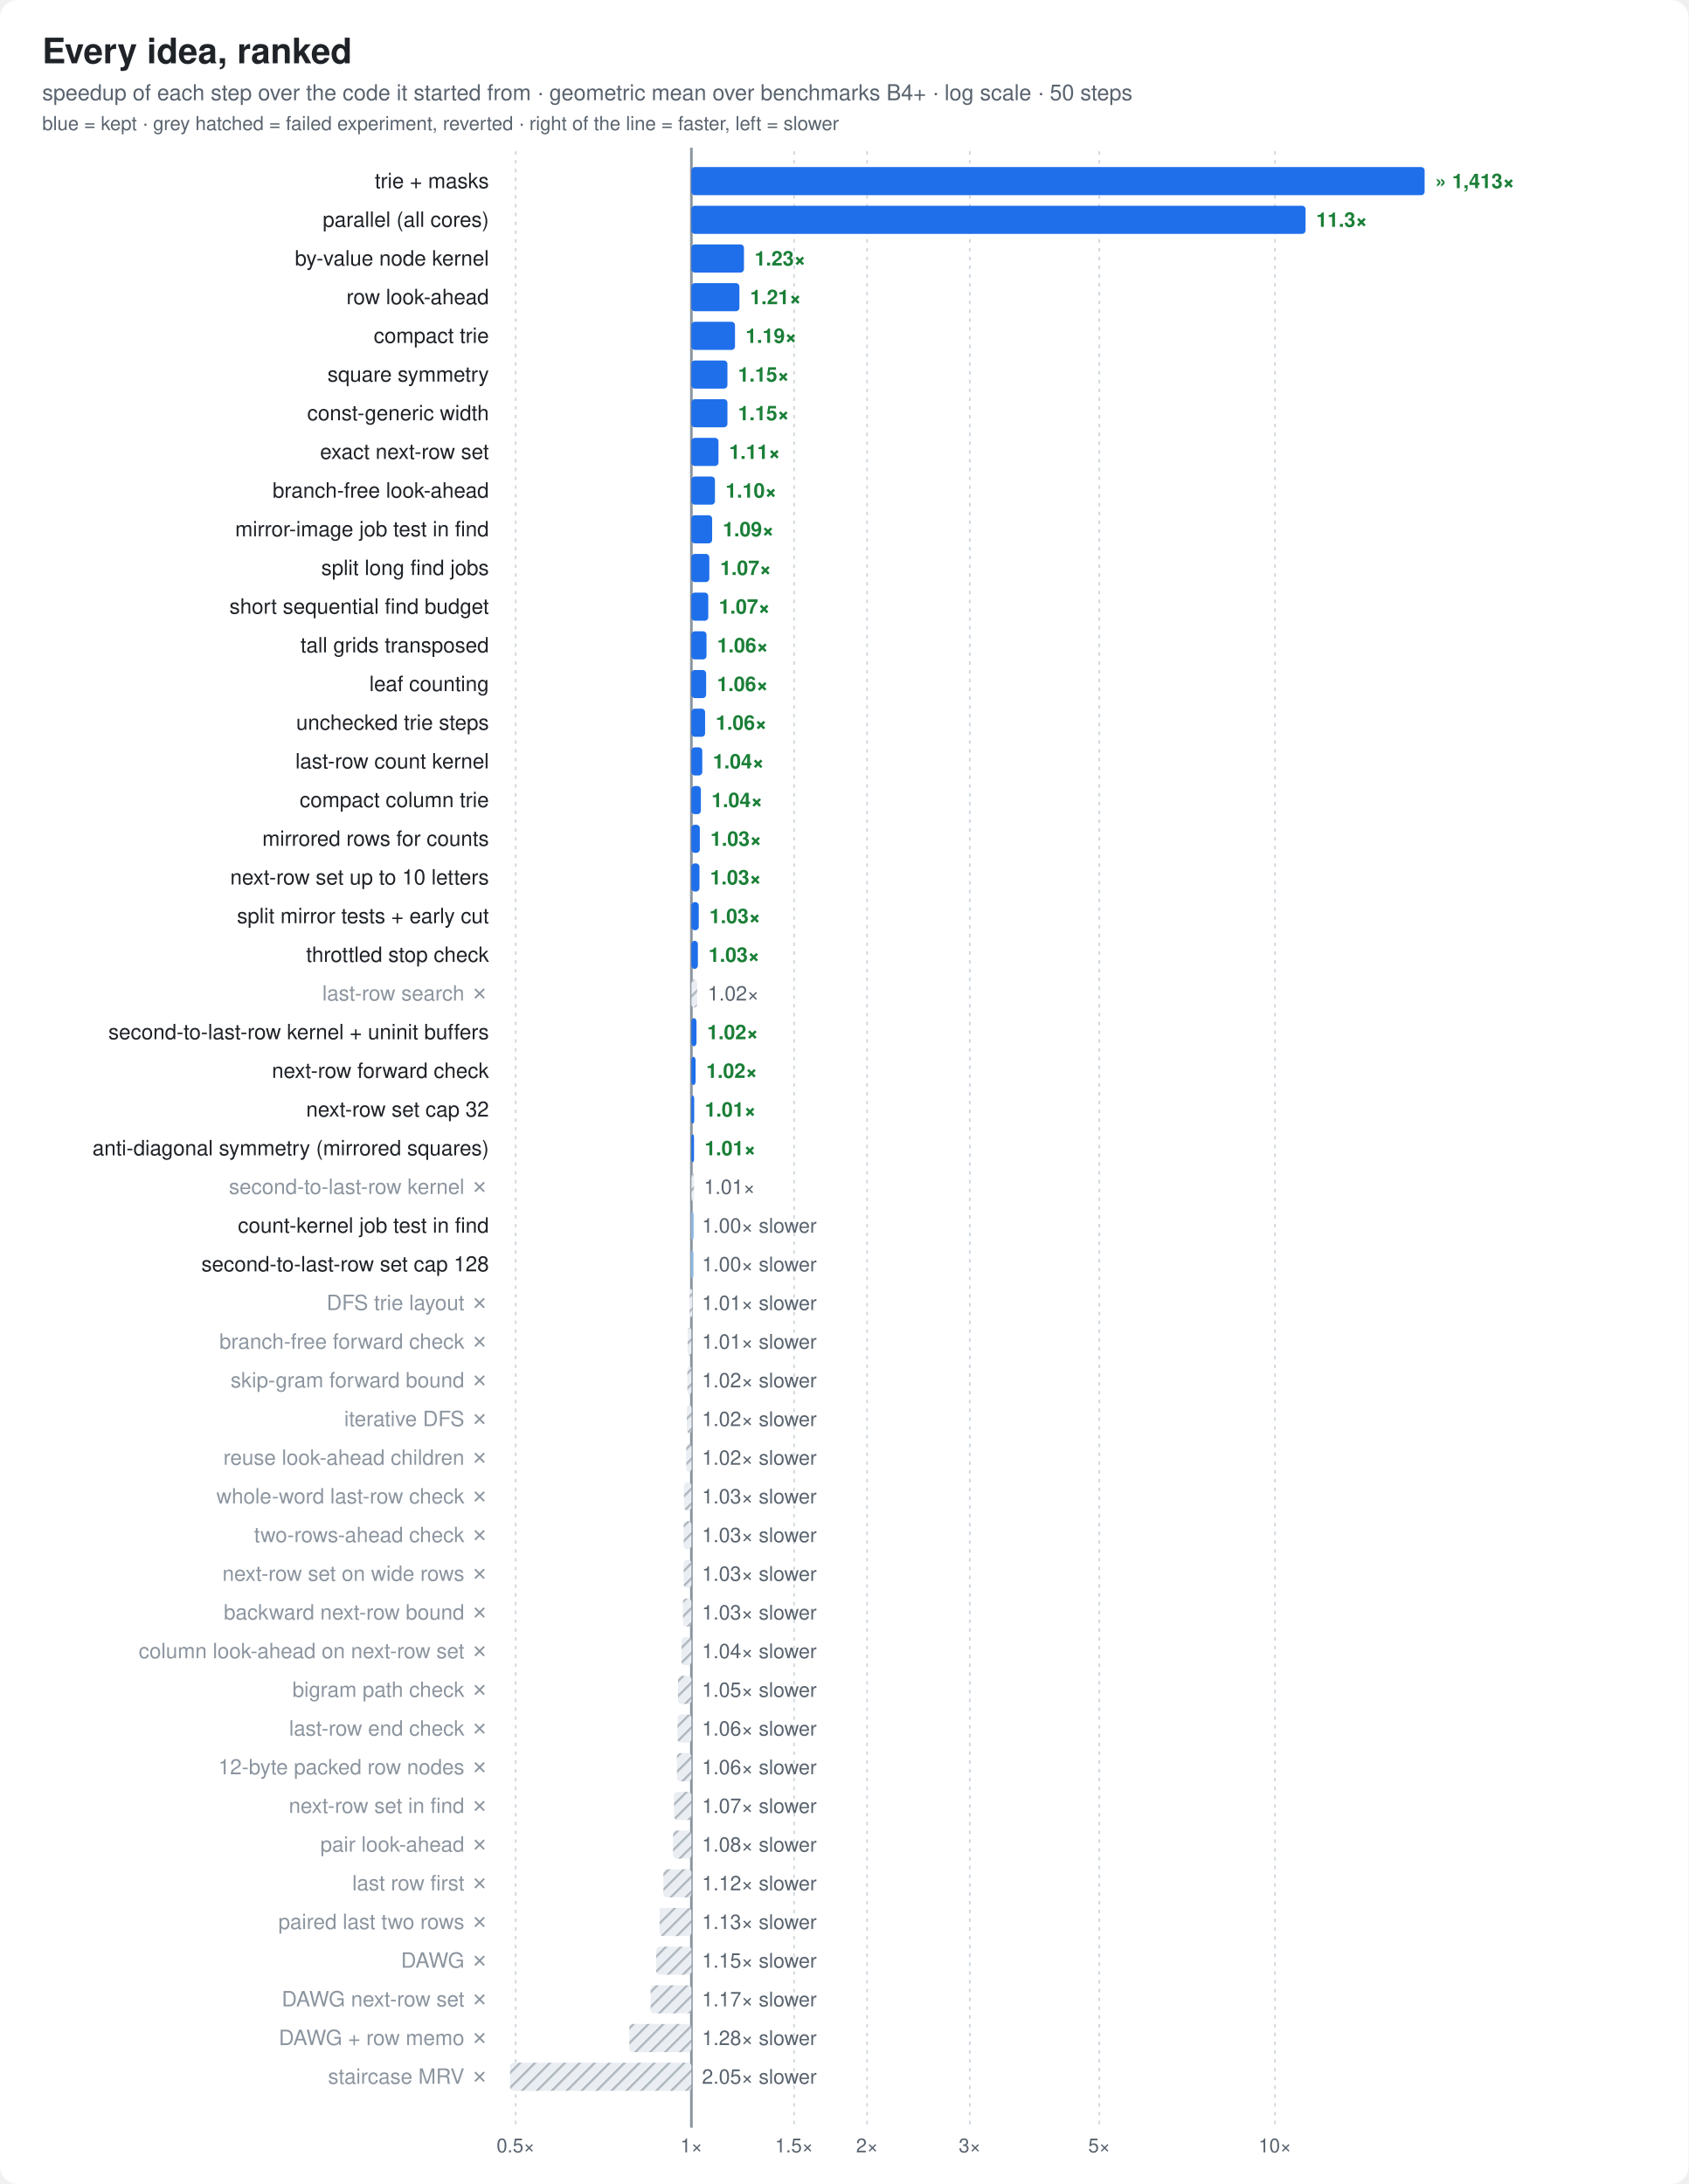
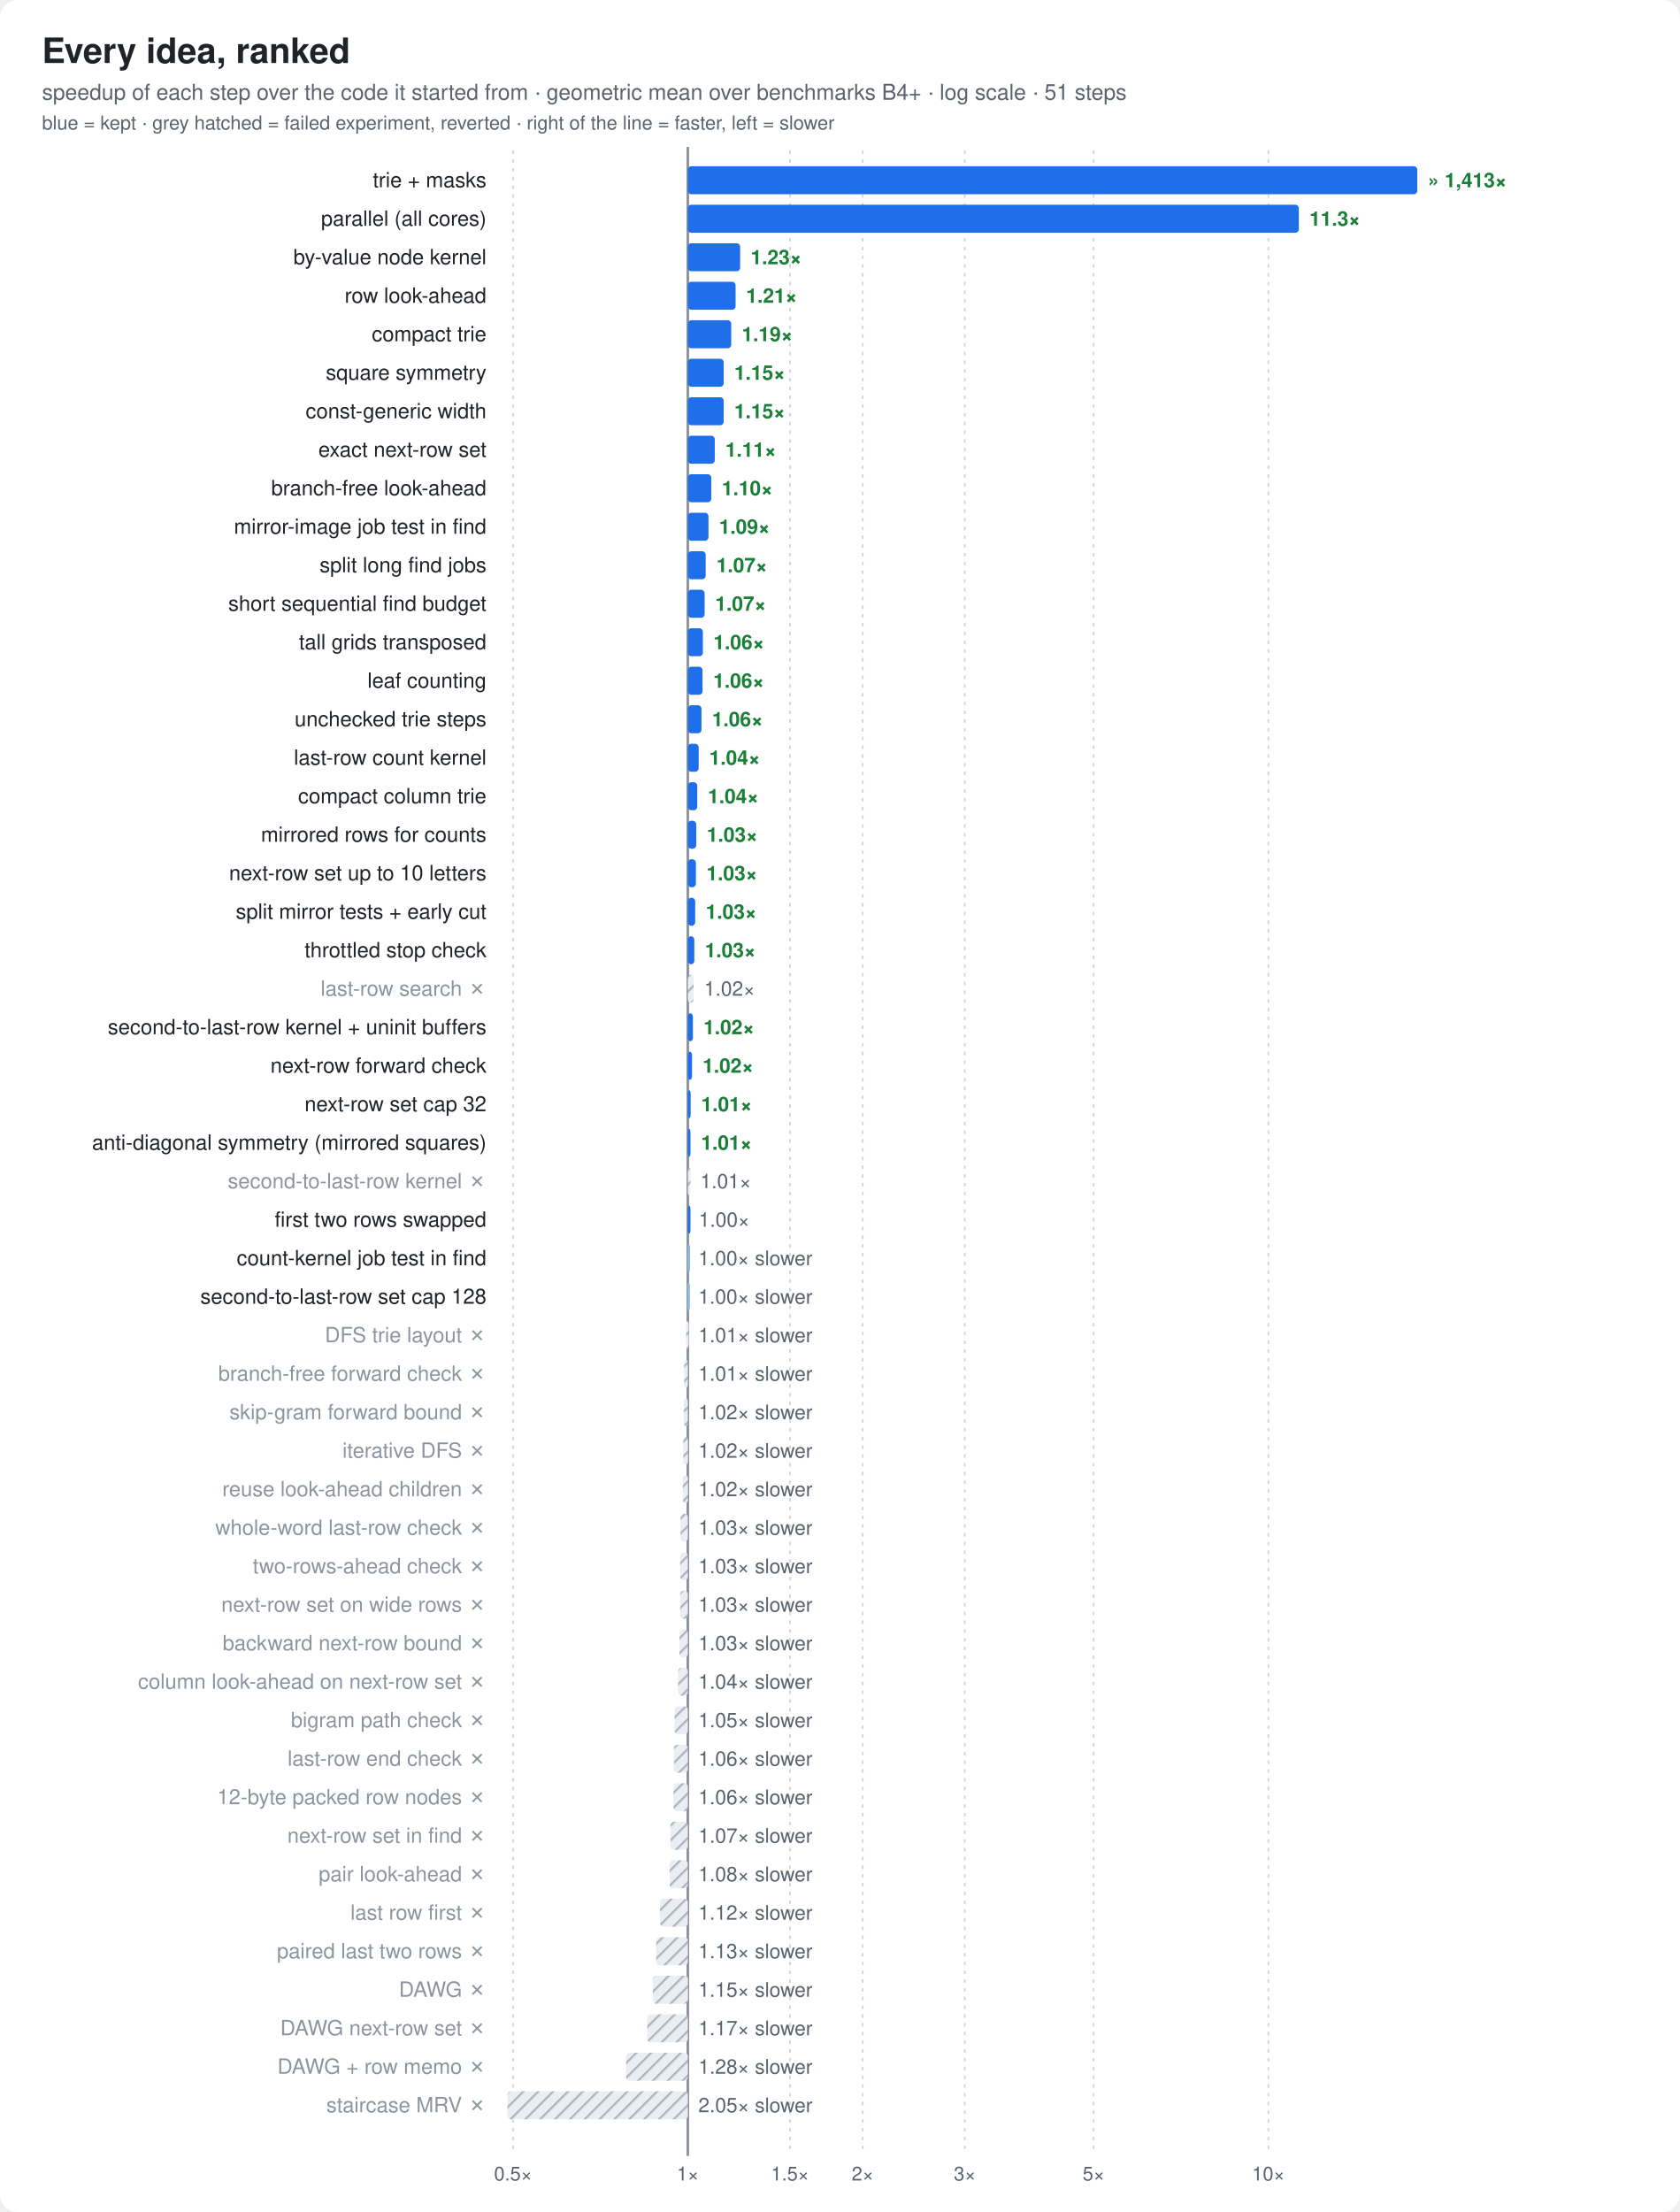
- <svg xmlns="http://www.w3.org/2000/svg" width="960" height="1242" viewBox="0 0 960 1242" font-family="ui-sans-serif,-apple-system,Segoe UI,Helvetica,Arial,sans-serif">
+ <svg xmlns="http://www.w3.org/2000/svg" width="960" height="1264" viewBox="0 0 960 1264" font-family="ui-sans-serif,-apple-system,Segoe UI,Helvetica,Arial,sans-serif">
  <style>
  .bg{fill:#ffffff} .t{fill:#1f2328} .m{fill:#59636e} .g{stroke:#d1d9e0}
  .bar{fill:#8fb8de} .best{fill:#1f6feb} .x{fill:#1a7f37;font-weight:600}
  .fail{fill:url(#hatch)} .hs{stroke:#afb8c1} .hb{fill:#eaeef2} .f{fill:#cf222e;font-weight:600}
  .ft{fill:#8c959f} .cur{fill:#1f6feb;font-weight:700}
  .ln{stroke:#1f6feb;fill:none} .lnf{fill:#1f6feb} .ctx{stroke:#afb8c1;fill:none} .ring{stroke:#ffffff}
  .fx{stroke:#8c959f;fill:none} .area{fill:#1f6feb;fill-opacity:.08} .tile{fill:#f6f8fa;stroke:#d1d9e0}
  .big{fill:#1f6feb;font-weight:800}
  .s2{stroke:#eb6834;fill:none} .s2f{fill:#eb6834} .s3{stroke:#1baf7a;fill:none} .s3f{fill:#1baf7a}
  @media (prefers-color-scheme: dark){
    .s2{stroke:#d95926} .s2f{fill:#d95926} .s3{stroke:#199e70} .s3f{fill:#199e70}
    .bg{fill:#0d1117} .t{fill:#e6edf3} .m{fill:#9198a1} .g{stroke:#30363d}
    .bar{fill:#2f5f8f} .best{fill:#4493f8} .x{fill:#3fb950}
    .hs{stroke:#484f58} .hb{fill:#21262d} .f{fill:#f85149} .ft{fill:#6e7681} .cur{fill:#4493f8}
    .ln{stroke:#4493f8} .lnf{fill:#4493f8} .ctx{stroke:#484f58} .ring{stroke:#0d1117}
    .fx{stroke:#6e7681} .area{fill:#4493f8;fill-opacity:.10} .tile{fill:#161b22;stroke:#30363d} .big{fill:#4493f8}
  }
</style>
  <defs>
    <pattern id="hatch" width="6" height="6" patternUnits="userSpaceOnUse" patternTransform="rotate(45)">
      <rect class="hb" width="6" height="6" />
      <line class="hs" x1="0" y1="0" x2="0" y2="6" stroke-width="2.5" />
    </pattern>
  </defs>
-   <rect class="bg" width="960" height="1242" rx="10" />
+   <rect class="bg" width="960" height="1264" rx="10" />
  <text class="t" x="24" y="36" font-size="20" font-weight="800">Every idea, ranked</text>
-   <text class="m" x="24" y="57" font-size="12.5">speedup of each step over the code it started from · geometric mean over benchmarks B4+ · log scale · 50 steps</text>
+   <text class="m" x="24" y="57" font-size="12.5">speedup of each step over the code it started from · geometric mean over benchmarks B4+ · log scale · 51 steps</text>
  <text class="m" x="24" y="74" font-size="11">blue = kept · grey hatched = failed experiment, reverted · right of the line = faster, left = slower</text>
-   <line class="g" x1="293.2" x2="293.2" y1="86" y2="1208" stroke-dasharray="2 3" />
-   <text class="m" x="293.2" y="1224" font-size="11" text-anchor="middle">0.5×</text>
-   <line class="g" x1="393.1" x2="393.1" y1="86" y2="1208" stroke-dasharray="2 3" />
-   <text class="m" x="393.1" y="1224" font-size="11" text-anchor="middle">1×</text>
-   <line class="g" x1="451.5" x2="451.5" y1="86" y2="1208" stroke-dasharray="2 3" />
-   <text class="m" x="451.5" y="1224" font-size="11" text-anchor="middle">1.5×</text>
-   <line class="g" x1="493.0" x2="493.0" y1="86" y2="1208" stroke-dasharray="2 3" />
-   <text class="m" x="493.0" y="1224" font-size="11" text-anchor="middle">2×</text>
-   <line class="g" x1="551.4" x2="551.4" y1="86" y2="1208" stroke-dasharray="2 3" />
-   <text class="m" x="551.4" y="1224" font-size="11" text-anchor="middle">3×</text>
-   <line class="g" x1="625.0" x2="625.0" y1="86" y2="1208" stroke-dasharray="2 3" />
-   <text class="m" x="625.0" y="1224" font-size="11" text-anchor="middle">5×</text>
-   <line class="g" x1="724.9" x2="724.9" y1="86" y2="1208" stroke-dasharray="2 3" />
-   <text class="m" x="724.9" y="1224" font-size="11" text-anchor="middle">10×</text>
-   <line class="fx" x1="393.1" x2="393.1" y1="84" y2="1210" stroke-width="1.5" />
+   <line class="g" x1="293.2" x2="293.2" y1="86" y2="1230" stroke-dasharray="2 3" />
+   <text class="m" x="293.2" y="1246" font-size="11" text-anchor="middle">0.5×</text>
+   <line class="g" x1="393.1" x2="393.1" y1="86" y2="1230" stroke-dasharray="2 3" />
+   <text class="m" x="393.1" y="1246" font-size="11" text-anchor="middle">1×</text>
+   <line class="g" x1="451.5" x2="451.5" y1="86" y2="1230" stroke-dasharray="2 3" />
+   <text class="m" x="451.5" y="1246" font-size="11" text-anchor="middle">1.5×</text>
+   <line class="g" x1="493.0" x2="493.0" y1="86" y2="1230" stroke-dasharray="2 3" />
+   <text class="m" x="493.0" y="1246" font-size="11" text-anchor="middle">2×</text>
+   <line class="g" x1="551.4" x2="551.4" y1="86" y2="1230" stroke-dasharray="2 3" />
+   <text class="m" x="551.4" y="1246" font-size="11" text-anchor="middle">3×</text>
+   <line class="g" x1="625.0" x2="625.0" y1="86" y2="1230" stroke-dasharray="2 3" />
+   <text class="m" x="625.0" y="1246" font-size="11" text-anchor="middle">5×</text>
+   <line class="g" x1="724.9" x2="724.9" y1="86" y2="1230" stroke-dasharray="2 3" />
+   <text class="m" x="724.9" y="1246" font-size="11" text-anchor="middle">10×</text>
+   <line class="fx" x1="393.1" x2="393.1" y1="84" y2="1232" stroke-width="1.5" />
  <rect class="best" x="393.1" y="95" width="416.9" height="16" rx="2" />
  <text class="t" x="278" y="107.0" font-size="12" text-anchor="end">trie + masks</text>
  <text class="x" x="816.0" y="107.0" font-size="11.5" text-anchor="start">» 1,413×</text>
  <rect class="best" x="393.1" y="117" width="349.2" height="16" rx="2" />
  <text class="t" x="278" y="129.0" font-size="12" text-anchor="end">parallel (all cores)</text>
  <text class="x" x="748.3" y="129.0" font-size="11.5" text-anchor="start">11.3×</text>
  <rect class="best" x="393.1" y="139" width="29.9" height="16" rx="2" />
  <text class="t" x="278" y="151.0" font-size="12" text-anchor="end">by-value node kernel</text>
  <text class="x" x="429.0" y="151.0" font-size="11.5" text-anchor="start">1.23×</text>
  <rect class="best" x="393.1" y="161" width="27.3" height="16" rx="2" />
  <text class="t" x="278" y="173.0" font-size="12" text-anchor="end">row look-ahead</text>
  <text class="x" x="426.4" y="173.0" font-size="11.5" text-anchor="start">1.21×</text>
  <rect class="best" x="393.1" y="183" width="24.8" height="16" rx="2" />
  <text class="t" x="278" y="195.0" font-size="12" text-anchor="end">compact trie</text>
  <text class="x" x="423.9" y="195.0" font-size="11.5" text-anchor="start">1.19×</text>
  <rect class="best" x="393.1" y="205" width="20.5" height="16" rx="2" />
  <text class="t" x="278" y="217.0" font-size="12" text-anchor="end">square symmetry</text>
  <text class="x" x="419.6" y="217.0" font-size="11.5" text-anchor="start">1.15×</text>
  <rect class="best" x="393.1" y="227" width="20.5" height="16" rx="2" />
  <text class="t" x="278" y="239.0" font-size="12" text-anchor="end">const-generic width</text>
  <text class="x" x="419.6" y="239.0" font-size="11.5" text-anchor="start">1.15×</text>
  <rect class="best" x="393.1" y="249" width="15.4" height="16" rx="2" />
  <text class="t" x="278" y="261.0" font-size="12" text-anchor="end">exact next-row set</text>
  <text class="x" x="414.5" y="261.0" font-size="11.5" text-anchor="start">1.11×</text>
  <rect class="best" x="393.1" y="271" width="13.4" height="16" rx="2" />
  <text class="t" x="278" y="283.0" font-size="12" text-anchor="end">branch-free look-ahead</text>
  <text class="x" x="412.5" y="283.0" font-size="11.5" text-anchor="start">1.10×</text>
  <rect class="best" x="393.1" y="293" width="11.8" height="16" rx="2" />
  <text class="t" x="278" y="305.0" font-size="12" text-anchor="end">mirror-image job test in find</text>
  <text class="x" x="410.9" y="305.0" font-size="11.5" text-anchor="start">1.09×</text>
  <rect class="best" x="393.1" y="315" width="10.2" height="16" rx="2" />
  <text class="t" x="278" y="327.0" font-size="12" text-anchor="end">split long find jobs</text>
  <text class="x" x="409.4" y="327.0" font-size="11.5" text-anchor="start">1.07×</text>
  <rect class="best" x="393.1" y="337" width="9.6" height="16" rx="2" />
  <text class="t" x="278" y="349.0" font-size="12" text-anchor="end">short sequential find budget</text>
  <text class="x" x="408.7" y="349.0" font-size="11.5" text-anchor="start">1.07×</text>
  <rect class="best" x="393.1" y="359" width="8.6" height="16" rx="2" />
  <text class="t" x="278" y="371.0" font-size="12" text-anchor="end">tall grids transposed</text>
  <text class="x" x="407.7" y="371.0" font-size="11.5" text-anchor="start">1.06×</text>
  <rect class="best" x="393.1" y="381" width="8.4" height="16" rx="2" />
  <text class="t" x="278" y="393.0" font-size="12" text-anchor="end">leaf counting</text>
  <text class="x" x="407.6" y="393.0" font-size="11.5" text-anchor="start">1.06×</text>
  <rect class="best" x="393.1" y="403" width="7.8" height="16" rx="2" />
  <text class="t" x="278" y="415.0" font-size="12" text-anchor="end">unchecked trie steps</text>
  <text class="x" x="406.9" y="415.0" font-size="11.5" text-anchor="start">1.06×</text>
  <rect class="best" x="393.1" y="425" width="6.2" height="16" rx="2" />
  <text class="t" x="278" y="437.0" font-size="12" text-anchor="end">last-row count kernel</text>
  <text class="x" x="405.3" y="437.0" font-size="11.5" text-anchor="start">1.04×</text>
  <rect class="best" x="393.1" y="447" width="5.4" height="16" rx="2" />
  <text class="t" x="278" y="459.0" font-size="12" text-anchor="end">compact column trie</text>
  <text class="x" x="404.5" y="459.0" font-size="11.5" text-anchor="start">1.04×</text>
  <rect class="best" x="393.1" y="469" width="4.8" height="16" rx="2" />
  <text class="t" x="278" y="481.0" font-size="12" text-anchor="end">mirrored rows for counts</text>
  <text class="x" x="403.9" y="481.0" font-size="11.5" text-anchor="start">1.03×</text>
  <rect class="best" x="393.1" y="491" width="4.6" height="16" rx="2" />
  <text class="t" x="278" y="503.0" font-size="12" text-anchor="end">next-row set up to 10 letters</text>
  <text class="x" x="403.7" y="503.0" font-size="11.5" text-anchor="start">1.03×</text>
  <rect class="best" x="393.1" y="513" width="4.2" height="16" rx="2" />
  <text class="t" x="278" y="525.0" font-size="12" text-anchor="end">split mirror tests + early cut</text>
  <text class="x" x="403.3" y="525.0" font-size="11.5" text-anchor="start">1.03×</text>
  <rect class="best" x="393.1" y="535" width="3.7" height="16" rx="2" />
  <text class="t" x="278" y="547.0" font-size="12" text-anchor="end">throttled stop check</text>
  <text class="x" x="402.8" y="547.0" font-size="11.5" text-anchor="start">1.03×</text>
  <rect class="fail" x="393.1" y="557" width="3.3" height="16" rx="2" />
  <text class="ft" x="278" y="569.0" font-size="12" text-anchor="end">last-row search ✗</text>
  <text class="m" x="402.4" y="569.0" font-size="11.5" text-anchor="start">1.02×</text>
  <rect class="best" x="393.1" y="579" width="2.9" height="16" rx="2" />
  <text class="t" x="278" y="591.0" font-size="12" text-anchor="end">second-to-last-row kernel + uninit buffers</text>
  <text class="x" x="402.0" y="591.0" font-size="11.5" text-anchor="start">1.02×</text>
  <rect class="best" x="393.1" y="601" width="2.4" height="16" rx="2" />
  <text class="t" x="278" y="613.0" font-size="12" text-anchor="end">next-row forward check</text>
  <text class="x" x="401.5" y="613.0" font-size="11.5" text-anchor="start">1.02×</text>
  <rect class="best" x="393.1" y="623" width="1.6" height="16" rx="2" />
  <text class="t" x="278" y="635.0" font-size="12" text-anchor="end">next-row set cap 32</text>
  <text class="x" x="400.7" y="635.0" font-size="11.5" text-anchor="start">1.01×</text>
  <rect class="best" x="393.1" y="645" width="1.5" height="16" rx="2" />
  <text class="t" x="278" y="657.0" font-size="12" text-anchor="end">anti-diagonal symmetry (mirrored squares)</text>
  <text class="x" x="400.6" y="657.0" font-size="11.5" text-anchor="start">1.01×</text>
  <rect class="fail" x="393.1" y="667" width="1.5" height="16" rx="2" />
  <text class="ft" x="278" y="679.0" font-size="12" text-anchor="end">second-to-last-row kernel ✗</text>
  <text class="m" x="400.2" y="679.0" font-size="11.5" text-anchor="start">1.01×</text>
-   <rect class="bar" x="392.9" y="689" width="1.5" height="16" rx="2" />
-   <text class="t" x="278" y="701.0" font-size="12" text-anchor="end">count-kernel job test in find</text>
-   <text class="m" x="399.1" y="701.0" font-size="11.5" text-anchor="start">1.00× slower</text>
-   <rect class="bar" x="392.8" y="711" width="1.5" height="16" rx="2" />
-   <text class="t" x="278" y="723.0" font-size="12" text-anchor="end">second-to-last-row set cap 128</text>
+   <rect class="best" x="393.1" y="689" width="1.5" height="16" rx="2" />
+   <text class="t" x="278" y="701.0" font-size="12" text-anchor="end">first two rows swapped</text>
+   <text class="m" x="399.3" y="701.0" font-size="11.5" text-anchor="start">1.00×</text>
+   <rect class="bar" x="392.9" y="711" width="1.5" height="16" rx="2" />
+   <text class="t" x="278" y="723.0" font-size="12" text-anchor="end">count-kernel job test in find</text>
  <text class="m" x="399.1" y="723.0" font-size="11.5" text-anchor="start">1.00× slower</text>
-   <rect class="fail" x="392.1" y="733" width="1.5" height="16" rx="2" />
-   <text class="ft" x="278" y="745.0" font-size="12" text-anchor="end">DFS trie layout ✗</text>
-   <text class="m" x="399.1" y="745.0" font-size="11.5" text-anchor="start">1.01× slower</text>
-   <rect class="fail" x="391.0" y="755" width="2.1" height="16" rx="2" />
-   <text class="ft" x="278" y="767.0" font-size="12" text-anchor="end">branch-free forward check ✗</text>
+   <rect class="bar" x="392.8" y="733" width="1.5" height="16" rx="2" />
+   <text class="t" x="278" y="745.0" font-size="12" text-anchor="end">second-to-last-row set cap 128</text>
+   <text class="m" x="399.1" y="745.0" font-size="11.5" text-anchor="start">1.00× slower</text>
+   <rect class="fail" x="392.1" y="755" width="1.5" height="16" rx="2" />
+   <text class="ft" x="278" y="767.0" font-size="12" text-anchor="end">DFS trie layout ✗</text>
  <text class="m" x="399.1" y="767.0" font-size="11.5" text-anchor="start">1.01× slower</text>
-   <rect class="fail" x="390.8" y="777" width="2.3" height="16" rx="2" />
-   <text class="ft" x="278" y="789.0" font-size="12" text-anchor="end">skip-gram forward bound ✗</text>
-   <text class="m" x="399.1" y="789.0" font-size="11.5" text-anchor="start">1.02× slower</text>
-   <rect class="fail" x="390.5" y="799" width="2.7" height="16" rx="2" />
-   <text class="ft" x="278" y="811.0" font-size="12" text-anchor="end">iterative DFS ✗</text>
+   <rect class="fail" x="391.0" y="777" width="2.1" height="16" rx="2" />
+   <text class="ft" x="278" y="789.0" font-size="12" text-anchor="end">branch-free forward check ✗</text>
+   <text class="m" x="399.1" y="789.0" font-size="11.5" text-anchor="start">1.01× slower</text>
+   <rect class="fail" x="390.8" y="799" width="2.3" height="16" rx="2" />
+   <text class="ft" x="278" y="811.0" font-size="12" text-anchor="end">skip-gram forward bound ✗</text>
  <text class="m" x="399.1" y="811.0" font-size="11.5" text-anchor="start">1.02× slower</text>
-   <rect class="fail" x="390.2" y="821" width="3.0" height="16" rx="2" />
-   <text class="ft" x="278" y="833.0" font-size="12" text-anchor="end">reuse look-ahead children ✗</text>
+   <rect class="fail" x="390.5" y="821" width="2.7" height="16" rx="2" />
+   <text class="ft" x="278" y="833.0" font-size="12" text-anchor="end">iterative DFS ✗</text>
  <text class="m" x="399.1" y="833.0" font-size="11.5" text-anchor="start">1.02× slower</text>
-   <rect class="fail" x="388.9" y="843" width="4.2" height="16" rx="2" />
-   <text class="ft" x="278" y="855.0" font-size="12" text-anchor="end">whole-word last-row check ✗</text>
-   <text class="m" x="399.1" y="855.0" font-size="11.5" text-anchor="start">1.03× slower</text>
-   <rect class="fail" x="388.7" y="865" width="4.4" height="16" rx="2" />
-   <text class="ft" x="278" y="877.0" font-size="12" text-anchor="end">two-rows-ahead check ✗</text>
+   <rect class="fail" x="390.2" y="843" width="3.0" height="16" rx="2" />
+   <text class="ft" x="278" y="855.0" font-size="12" text-anchor="end">reuse look-ahead children ✗</text>
+   <text class="m" x="399.1" y="855.0" font-size="11.5" text-anchor="start">1.02× slower</text>
+   <rect class="fail" x="388.9" y="865" width="4.2" height="16" rx="2" />
+   <text class="ft" x="278" y="877.0" font-size="12" text-anchor="end">whole-word last-row check ✗</text>
  <text class="m" x="399.1" y="877.0" font-size="11.5" text-anchor="start">1.03× slower</text>
  <rect class="fail" x="388.7" y="887" width="4.4" height="16" rx="2" />
-   <text class="ft" x="278" y="899.0" font-size="12" text-anchor="end">next-row set on wide rows ✗</text>
+   <text class="ft" x="278" y="899.0" font-size="12" text-anchor="end">two-rows-ahead check ✗</text>
  <text class="m" x="399.1" y="899.0" font-size="11.5" text-anchor="start">1.03× slower</text>
-   <rect class="fail" x="388.3" y="909" width="4.8" height="16" rx="2" />
-   <text class="ft" x="278" y="921.0" font-size="12" text-anchor="end">backward next-row bound ✗</text>
+   <rect class="fail" x="388.7" y="909" width="4.4" height="16" rx="2" />
+   <text class="ft" x="278" y="921.0" font-size="12" text-anchor="end">next-row set on wide rows ✗</text>
  <text class="m" x="399.1" y="921.0" font-size="11.5" text-anchor="start">1.03× slower</text>
-   <rect class="fail" x="387.5" y="931" width="5.6" height="16" rx="2" />
-   <text class="ft" x="278" y="943.0" font-size="12" text-anchor="end">column look-ahead on next-row set ✗</text>
-   <text class="m" x="399.1" y="943.0" font-size="11.5" text-anchor="start">1.04× slower</text>
-   <rect class="fail" x="385.5" y="953" width="7.6" height="16" rx="2" />
-   <text class="ft" x="278" y="965.0" font-size="12" text-anchor="end">bigram path check ✗</text>
-   <text class="m" x="399.1" y="965.0" font-size="11.5" text-anchor="start">1.05× slower</text>
-   <rect class="fail" x="385.2" y="975" width="7.9" height="16" rx="2" />
-   <text class="ft" x="278" y="987.0" font-size="12" text-anchor="end">last-row end check ✗</text>
-   <text class="m" x="399.1" y="987.0" font-size="11.5" text-anchor="start">1.06× slower</text>
-   <rect class="fail" x="384.9" y="997" width="8.2" height="16" rx="2" />
-   <text class="ft" x="278" y="1009.0" font-size="12" text-anchor="end">12-byte packed row nodes ✗</text>
+   <rect class="fail" x="388.3" y="931" width="4.8" height="16" rx="2" />
+   <text class="ft" x="278" y="943.0" font-size="12" text-anchor="end">backward next-row bound ✗</text>
+   <text class="m" x="399.1" y="943.0" font-size="11.5" text-anchor="start">1.03× slower</text>
+   <rect class="fail" x="387.5" y="953" width="5.6" height="16" rx="2" />
+   <text class="ft" x="278" y="965.0" font-size="12" text-anchor="end">column look-ahead on next-row set ✗</text>
+   <text class="m" x="399.1" y="965.0" font-size="11.5" text-anchor="start">1.04× slower</text>
+   <rect class="fail" x="385.5" y="975" width="7.6" height="16" rx="2" />
+   <text class="ft" x="278" y="987.0" font-size="12" text-anchor="end">bigram path check ✗</text>
+   <text class="m" x="399.1" y="987.0" font-size="11.5" text-anchor="start">1.05× slower</text>
+   <rect class="fail" x="385.2" y="997" width="7.9" height="16" rx="2" />
+   <text class="ft" x="278" y="1009.0" font-size="12" text-anchor="end">last-row end check ✗</text>
  <text class="m" x="399.1" y="1009.0" font-size="11.5" text-anchor="start">1.06× slower</text>
-   <rect class="fail" x="383.2" y="1019" width="9.9" height="16" rx="2" />
-   <text class="ft" x="278" y="1031.0" font-size="12" text-anchor="end">next-row set in find ✗</text>
-   <text class="m" x="399.1" y="1031.0" font-size="11.5" text-anchor="start">1.07× slower</text>
-   <rect class="fail" x="382.7" y="1041" width="10.4" height="16" rx="2" />
-   <text class="ft" x="278" y="1053.0" font-size="12" text-anchor="end">pair look-ahead ✗</text>
-   <text class="m" x="399.1" y="1053.0" font-size="11.5" text-anchor="start">1.08× slower</text>
-   <rect class="fail" x="377.2" y="1063" width="15.9" height="16" rx="2" />
-   <text class="ft" x="278" y="1075.0" font-size="12" text-anchor="end">last row first ✗</text>
-   <text class="m" x="399.1" y="1075.0" font-size="11.5" text-anchor="start">1.12× slower</text>
-   <rect class="fail" x="375.0" y="1085" width="18.1" height="16" rx="2" />
-   <text class="ft" x="278" y="1097.0" font-size="12" text-anchor="end">paired last two rows ✗</text>
-   <text class="m" x="399.1" y="1097.0" font-size="11.5" text-anchor="start">1.13× slower</text>
-   <rect class="fail" x="373.1" y="1107" width="20.1" height="16" rx="2" />
-   <text class="ft" x="278" y="1119.0" font-size="12" text-anchor="end">DAWG ✗</text>
-   <text class="m" x="399.1" y="1119.0" font-size="11.5" text-anchor="start">1.15× slower</text>
-   <rect class="fail" x="369.9" y="1129" width="23.2" height="16" rx="2" />
-   <text class="ft" x="278" y="1141.0" font-size="12" text-anchor="end">DAWG next-row set ✗</text>
-   <text class="m" x="399.1" y="1141.0" font-size="11.5" text-anchor="start">1.17× slower</text>
-   <rect class="fail" x="357.8" y="1151" width="35.3" height="16" rx="2" />
-   <text class="ft" x="278" y="1163.0" font-size="12" text-anchor="end">DAWG + row memo ✗</text>
-   <text class="m" x="399.1" y="1163.0" font-size="11.5" text-anchor="start">1.28× slower</text>
-   <rect class="fail" x="290.0" y="1173" width="103.1" height="16" rx="2" />
-   <text class="ft" x="278" y="1185.0" font-size="12" text-anchor="end">staircase MRV ✗</text>
-   <text class="m" x="399.1" y="1185.0" font-size="11.5" text-anchor="start">2.05× slower</text>
+   <rect class="fail" x="384.9" y="1019" width="8.2" height="16" rx="2" />
+   <text class="ft" x="278" y="1031.0" font-size="12" text-anchor="end">12-byte packed row nodes ✗</text>
+   <text class="m" x="399.1" y="1031.0" font-size="11.5" text-anchor="start">1.06× slower</text>
+   <rect class="fail" x="383.2" y="1041" width="9.9" height="16" rx="2" />
+   <text class="ft" x="278" y="1053.0" font-size="12" text-anchor="end">next-row set in find ✗</text>
+   <text class="m" x="399.1" y="1053.0" font-size="11.5" text-anchor="start">1.07× slower</text>
+   <rect class="fail" x="382.7" y="1063" width="10.4" height="16" rx="2" />
+   <text class="ft" x="278" y="1075.0" font-size="12" text-anchor="end">pair look-ahead ✗</text>
+   <text class="m" x="399.1" y="1075.0" font-size="11.5" text-anchor="start">1.08× slower</text>
+   <rect class="fail" x="377.2" y="1085" width="15.9" height="16" rx="2" />
+   <text class="ft" x="278" y="1097.0" font-size="12" text-anchor="end">last row first ✗</text>
+   <text class="m" x="399.1" y="1097.0" font-size="11.5" text-anchor="start">1.12× slower</text>
+   <rect class="fail" x="375.0" y="1107" width="18.1" height="16" rx="2" />
+   <text class="ft" x="278" y="1119.0" font-size="12" text-anchor="end">paired last two rows ✗</text>
+   <text class="m" x="399.1" y="1119.0" font-size="11.5" text-anchor="start">1.13× slower</text>
+   <rect class="fail" x="373.1" y="1129" width="20.1" height="16" rx="2" />
+   <text class="ft" x="278" y="1141.0" font-size="12" text-anchor="end">DAWG ✗</text>
+   <text class="m" x="399.1" y="1141.0" font-size="11.5" text-anchor="start">1.15× slower</text>
+   <rect class="fail" x="369.9" y="1151" width="23.2" height="16" rx="2" />
+   <text class="ft" x="278" y="1163.0" font-size="12" text-anchor="end">DAWG next-row set ✗</text>
+   <text class="m" x="399.1" y="1163.0" font-size="11.5" text-anchor="start">1.17× slower</text>
+   <rect class="fail" x="357.8" y="1173" width="35.3" height="16" rx="2" />
+   <text class="ft" x="278" y="1185.0" font-size="12" text-anchor="end">DAWG + row memo ✗</text>
+   <text class="m" x="399.1" y="1185.0" font-size="11.5" text-anchor="start">1.28× slower</text>
+   <rect class="fail" x="290.0" y="1195" width="103.1" height="16" rx="2" />
+   <text class="ft" x="278" y="1207.0" font-size="12" text-anchor="end">staircase MRV ✗</text>
+   <text class="m" x="399.1" y="1207.0" font-size="11.5" text-anchor="start">2.05× slower</text>
</svg>
